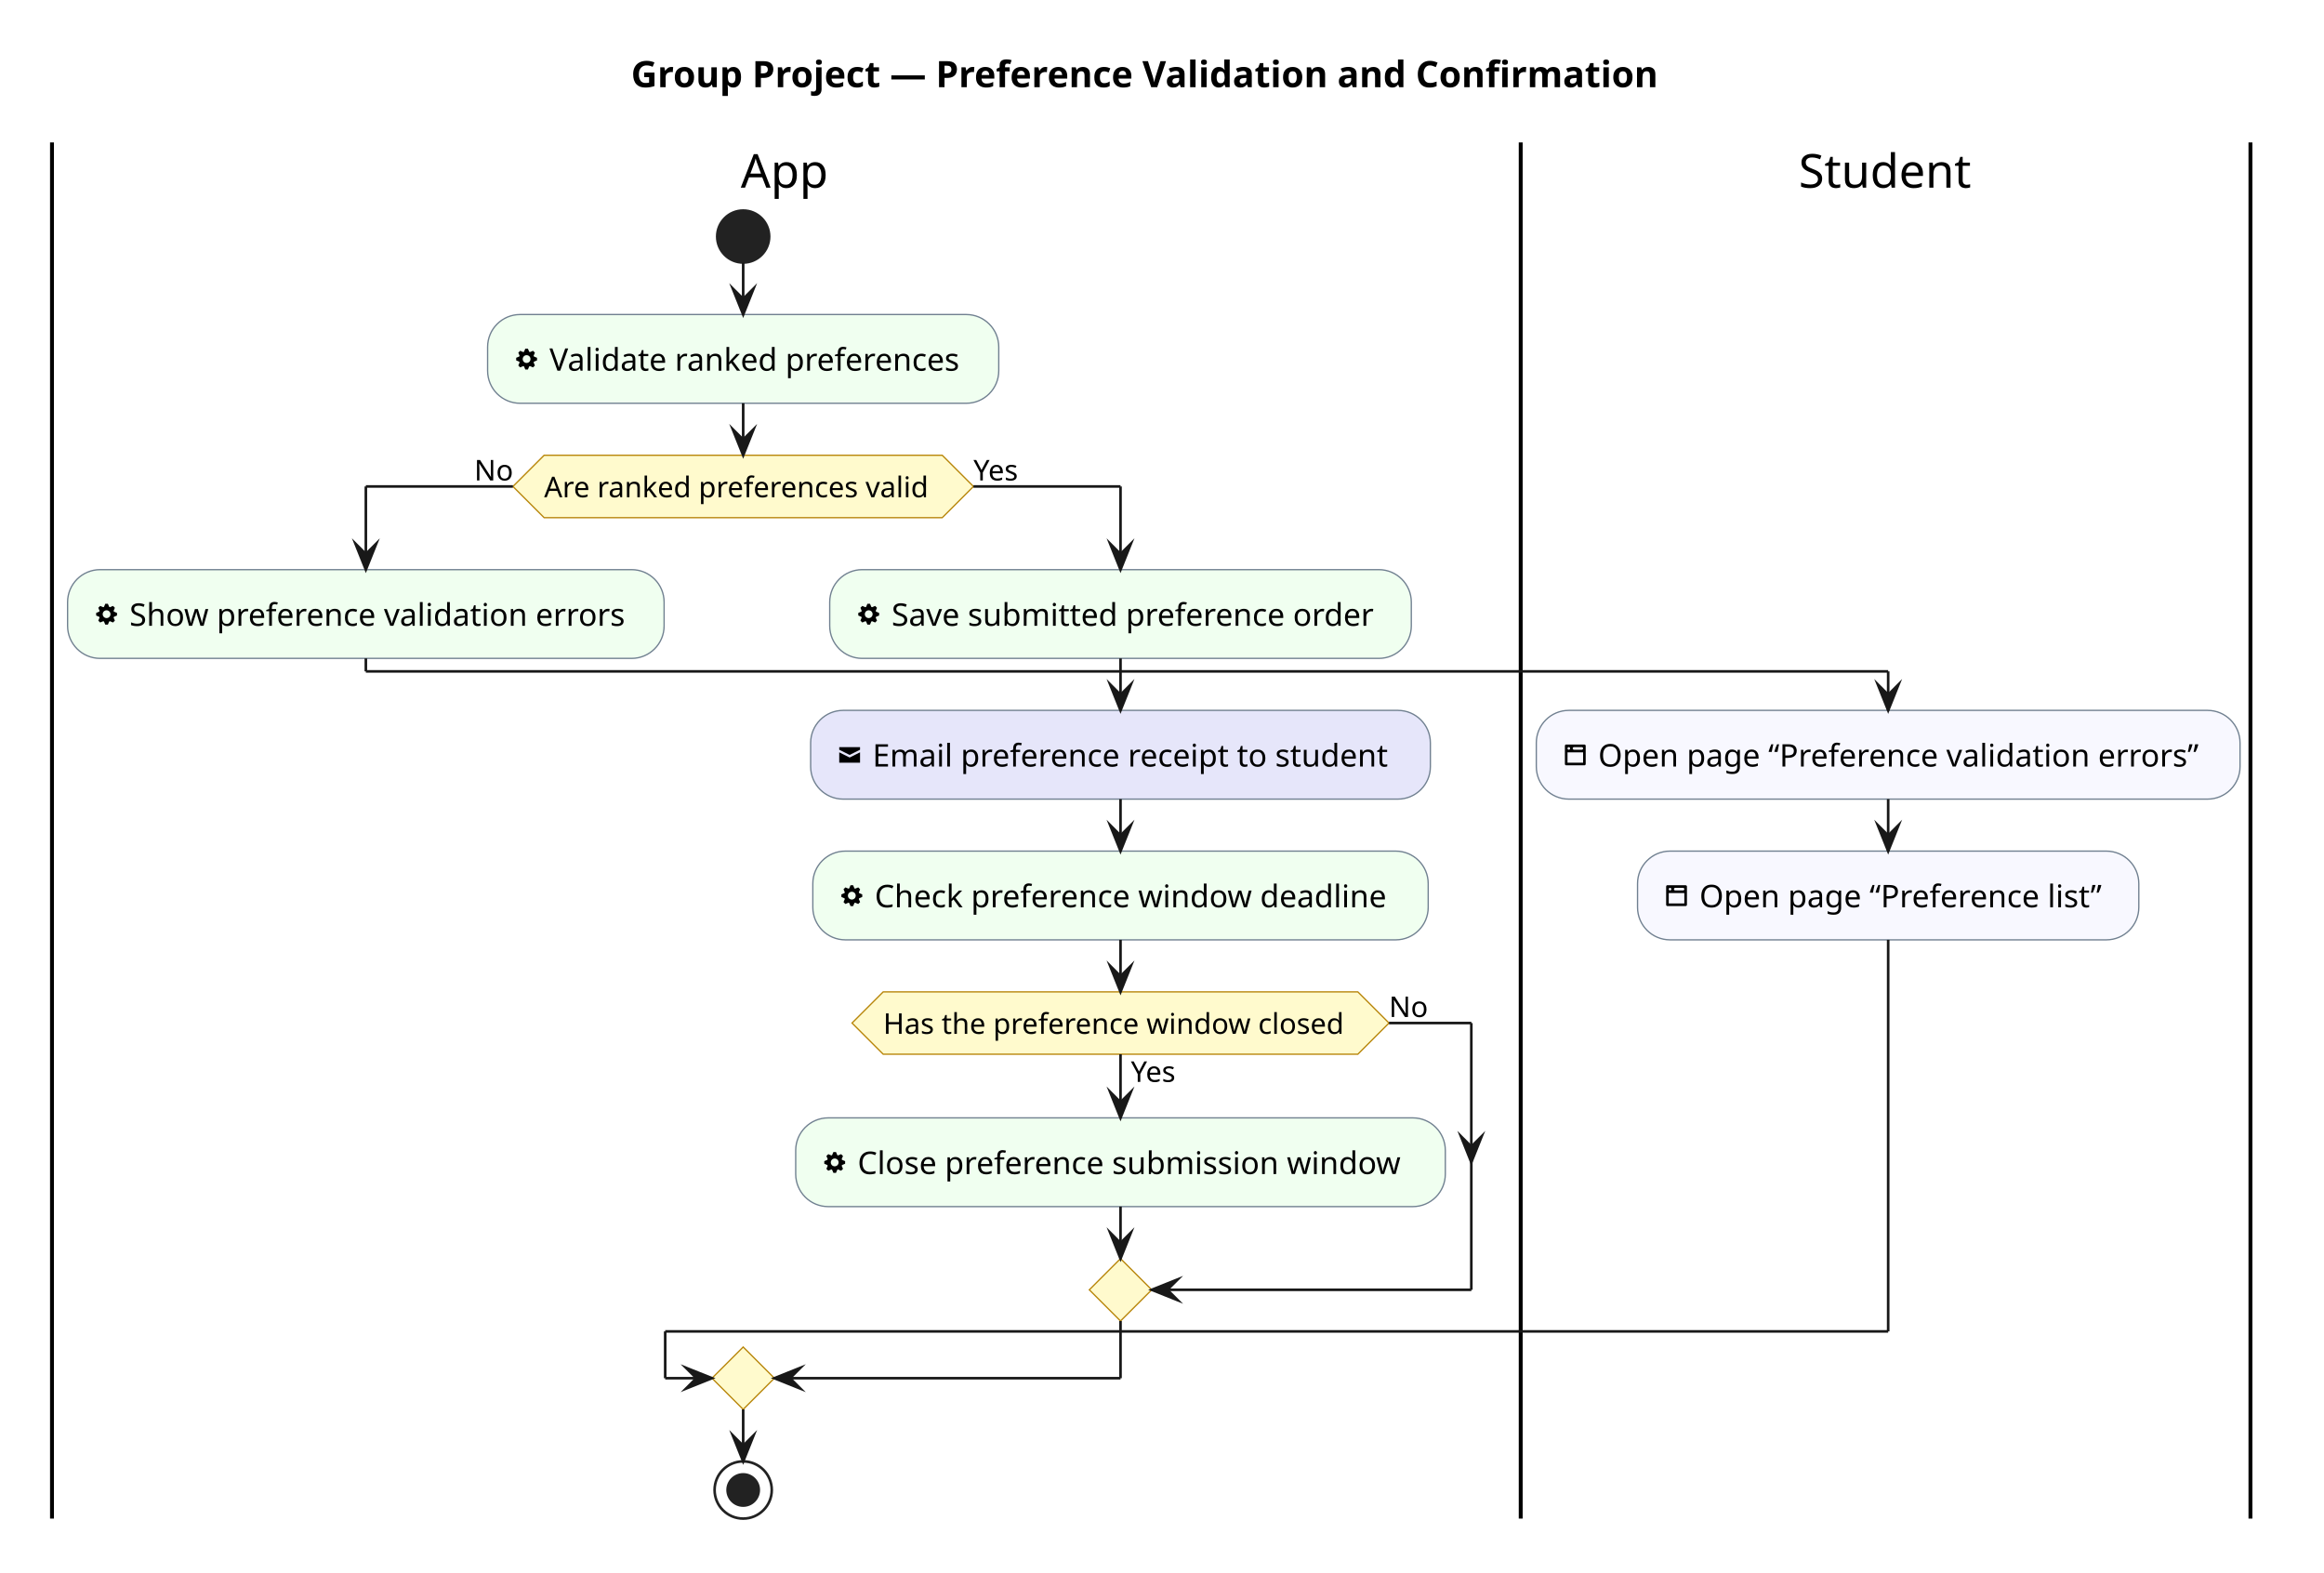
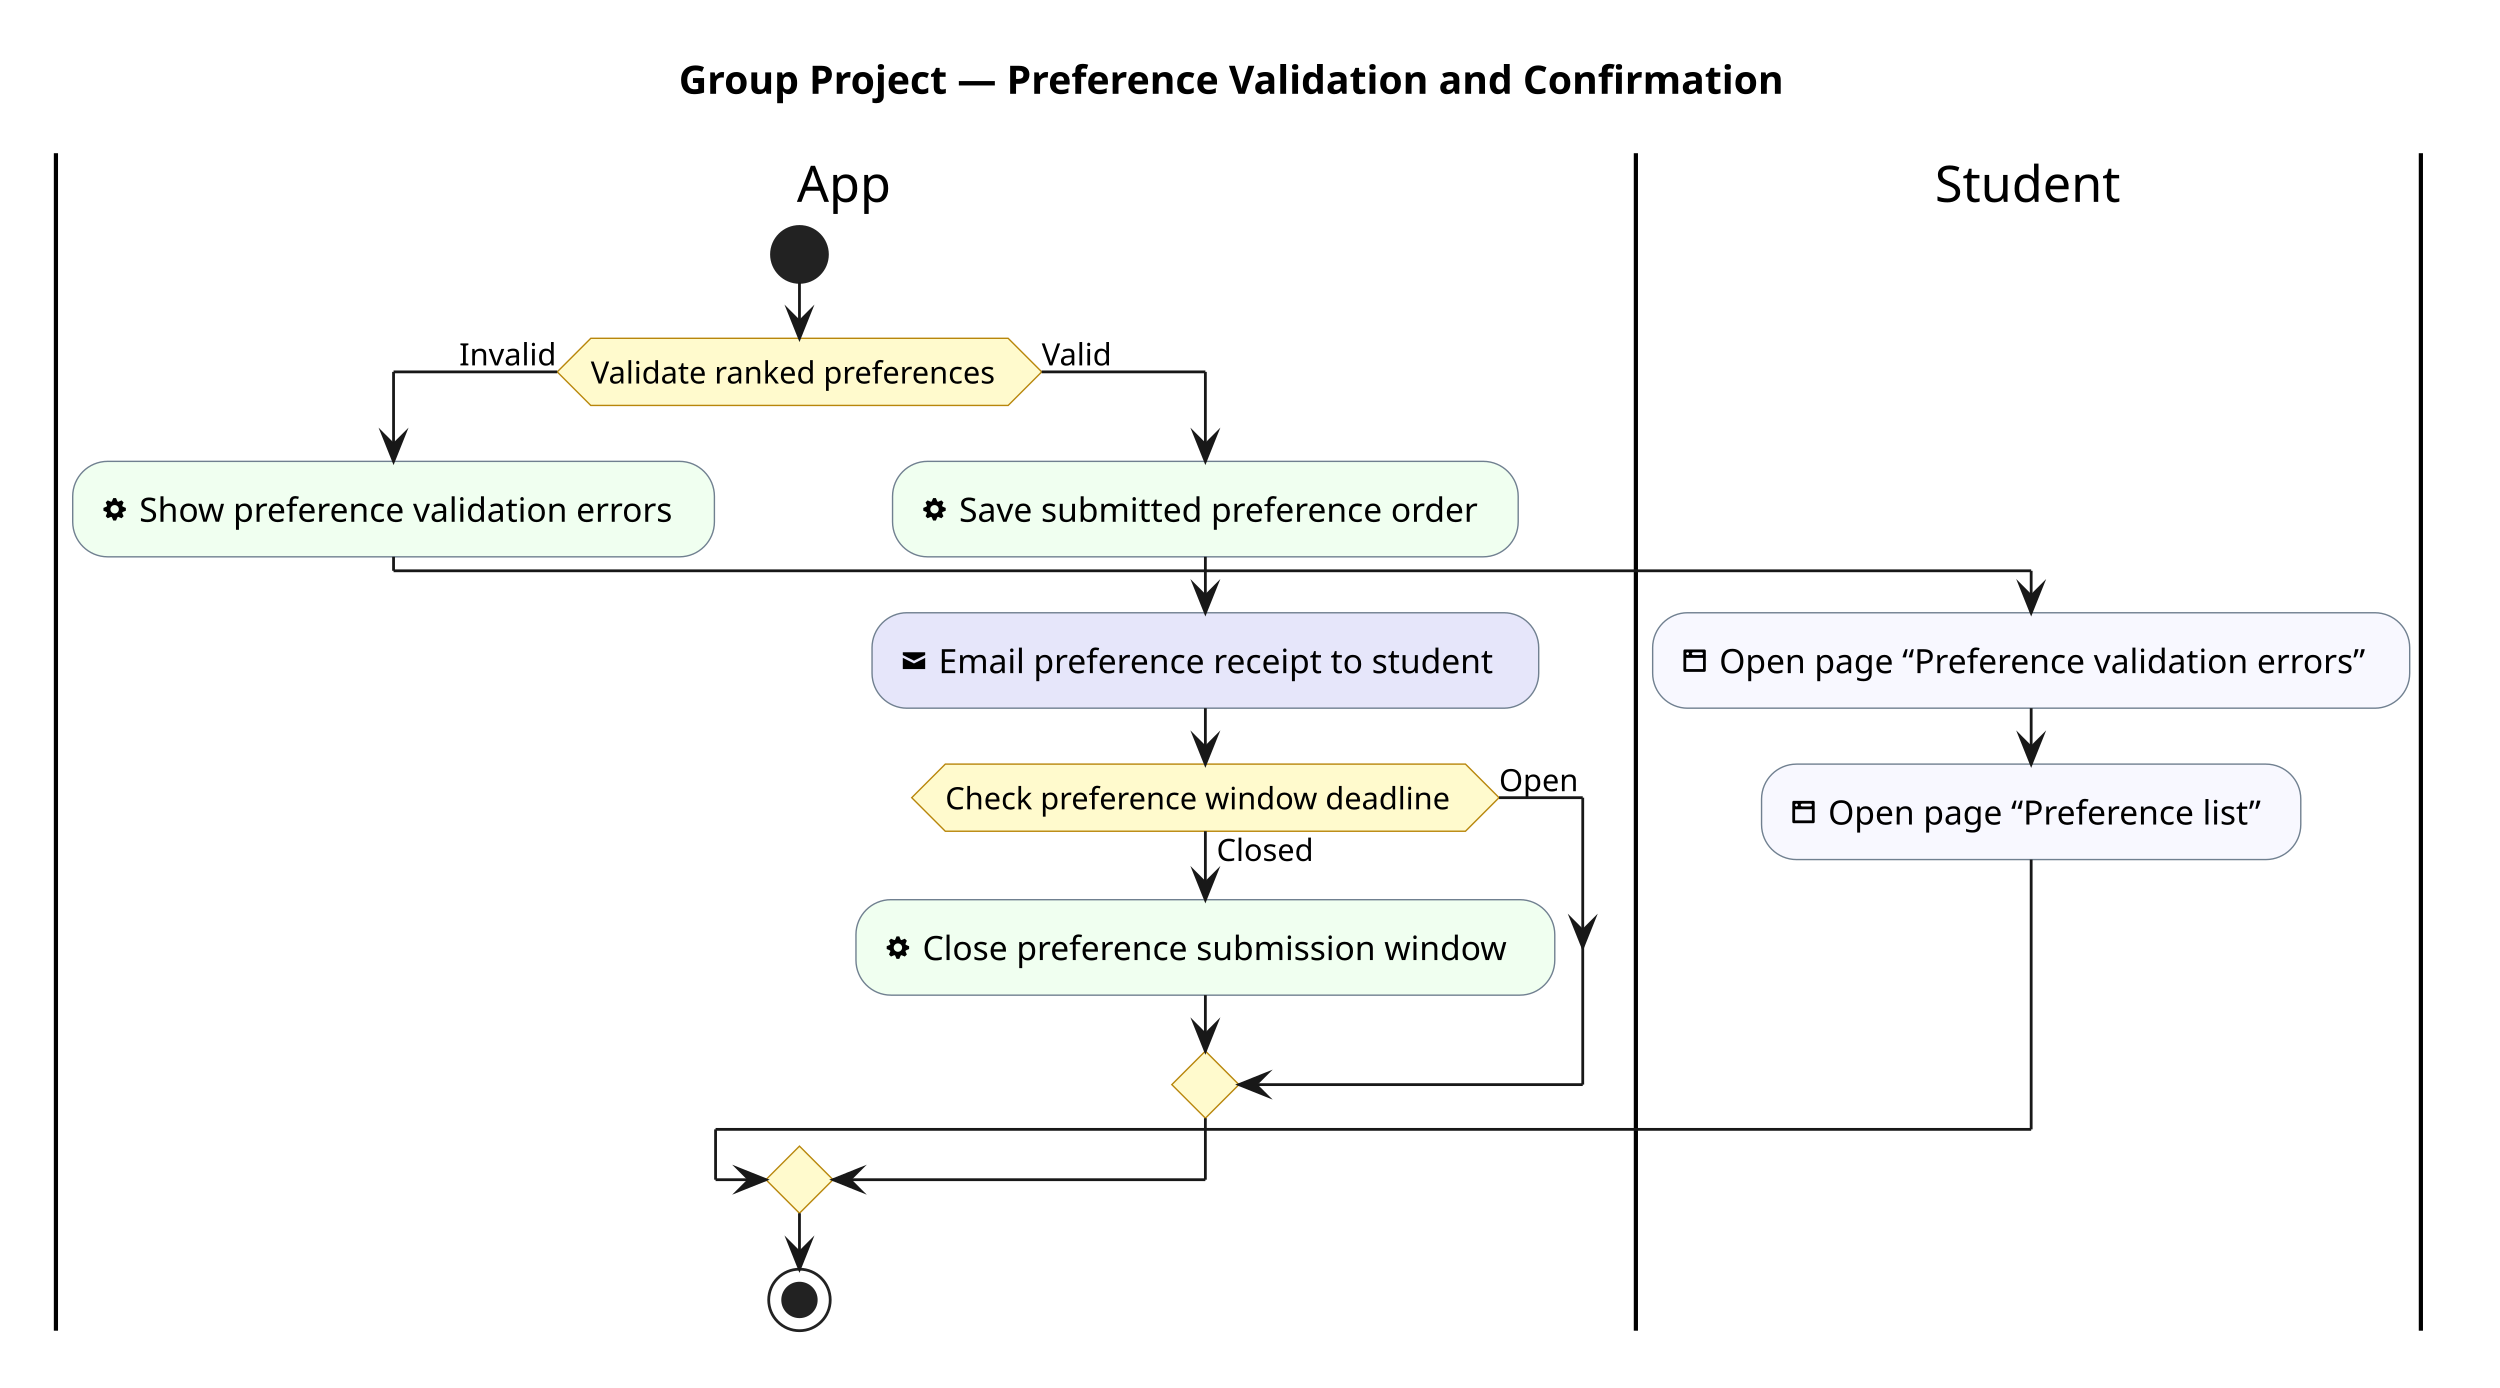
- <svg xmlns="http://www.w3.org/2000/svg" contentStyleType="text/css" data-diagram-type="ACTIVITY" height="605px" preserveAspectRatio="none" style="width:894px;height:605px;background:#FFFFFF;" version="1.1" viewBox="0 0 894 605" width="894px" zoomAndPan="magnify">
+ <svg xmlns="http://www.w3.org/2000/svg" contentStyleType="text/css" data-diagram-type="ACTIVITY" height="496px" preserveAspectRatio="none" style="width:894px;height:496px;background:#FFFFFF;" version="1.1" viewBox="0 0 894 496" width="894px" zoomAndPan="magnify">
  <defs />
  <g>
    <g class="title" data-source-line="2">
      <text fill="#000000" font-family="sans-serif" font-size="14" font-weight="700" lengthAdjust="spacing" textLength="407.046" x="242.753" y="33.535">Group Project — Preference Validation and Confirmation</text>
    </g>
    <rect fill="none" height="21.199" style="stroke:none;stroke-width:1;" width="847.552" x="20" y="54.785" />
    <ellipse cx="285.888" cy="90.984" fill="#222222" rx="10" ry="10" style="stroke:#222222;stroke-width:1;" />
-     <rect fill="#F0FFF0" height="34.133" rx="12.5" ry="12.5" style="stroke:#708090;stroke-width:0.5;" width="196.629" x="187.574" y="120.984" />
-     <path d="M202.074,134.117 L201.574,135.307 C201.474,135.337 201.384,135.387 201.294,135.437 L200.104,134.937 L199.384,135.657 L199.884,136.847 C199.834,136.947 199.794,137.027 199.754,137.127 L198.564,137.627 L198.564,138.627 L199.754,139.127 C199.794,139.227 199.834,139.307 199.884,139.407 L199.384,140.597 L200.104,141.317 L201.294,140.817 C201.384,140.857 201.474,140.907 201.574,140.947 L202.074,142.137 L203.074,142.137 L203.574,140.947 C203.664,140.907 203.764,140.867 203.854,140.817 L205.044,141.317 L205.764,140.597 L205.264,139.407 C205.304,139.317 205.354,139.217 205.394,139.127 L206.584,138.627 L206.584,137.627 L205.394,137.127 C205.364,137.037 205.314,136.937 205.264,136.847 L205.764,135.657 L205.044,134.937 L203.854,135.437 C203.764,135.397 203.664,135.347 203.574,135.307 L203.074,134.117 L202.074,134.117 M202.574,136.617 C203.404,136.617 204.074,137.287 204.074,138.117 C204.074,138.947 203.404,139.617 202.574,139.617 C201.744,139.617 201.074,138.947 201.074,138.117 C201.074,137.287 201.744,136.617 202.574,136.617" fill="#000000" />
-     <text fill="#000000" font-family="sans-serif" font-size="12" lengthAdjust="spacing" textLength="162.832" x="211.371" y="142.586">Validate ranked preferences</text>
-     <polygon fill="#FFFACD" points="209.315,175.117,362.461,175.117,374.461,187.117,362.461,199.117,209.315,199.117,197.315,187.117,209.315,175.117" style="stroke:#B8860B;stroke-width:0.5;stroke-linejoin:miter;stroke-miterlimit:10;" />
-     <text fill="#000000" font-family="sans-serif" font-size="11" lengthAdjust="spacing" textLength="153.146" x="209.315" y="191.274">Are ranked preferences valid</text>
-     <text fill="#000000" font-family="sans-serif" font-size="11" lengthAdjust="spacing" textLength="14.883" x="182.432" y="184.797">No</text>
-     <text fill="#000000" font-family="sans-serif" font-size="11" lengthAdjust="spacing" textLength="18.589" x="374.461" y="184.797">Yes</text>
-     <rect fill="#F0FFF0" height="34.133" rx="12.5" ry="12.5" style="stroke:#708090;stroke-width:0.5;" width="229.471" x="26" y="219.117" />
-     <path d="M40.5,232.25 L40,233.44 C39.9,233.47 39.81,233.52 39.72,233.57 L38.53,233.07 L37.81,233.79 L38.31,234.98 C38.26,235.08 38.22,235.16 38.18,235.26 L36.99,235.76 L36.99,236.76 L38.18,237.26 C38.22,237.36 38.26,237.44 38.31,237.54 L37.81,238.73 L38.53,239.45 L39.72,238.95 C39.81,238.99 39.9,239.04 40,239.08 L40.5,240.27 L41.5,240.27 L42,239.08 C42.09,239.04 42.19,239 42.28,238.95 L43.47,239.45 L44.19,238.73 L43.69,237.54 C43.73,237.45 43.78,237.35 43.82,237.26 L45.01,236.76 L45.01,235.76 L43.82,235.26 C43.79,235.17 43.74,235.07 43.69,234.98 L44.19,233.79 L43.47,233.07 L42.28,233.57 C42.19,233.53 42.09,233.48 42,233.44 L41.5,232.25 L40.5,232.25 M41,234.75 C41.83,234.75 42.5,235.42 42.5,236.25 C42.5,237.08 41.83,237.75 41,237.75 C40.17,237.75 39.5,237.08 39.5,236.25 C39.5,235.42 40.17,234.75 41,234.75" fill="#000000" />
-     <text fill="#000000" font-family="sans-serif" font-size="12" lengthAdjust="spacing" textLength="195.674" x="49.797" y="240.719">Show preference validation errors</text>
-     <rect fill="#F0FFF0" height="34.133" rx="12.5" ry="12.5" style="stroke:#708090;stroke-width:0.5;" width="223.728" x="319.177" y="219.117" />
-     <path d="M333.677,232.25 L333.177,233.44 C333.077,233.47 332.987,233.52 332.897,233.57 L331.707,233.07 L330.987,233.79 L331.487,234.98 C331.437,235.08 331.397,235.16 331.357,235.26 L330.167,235.76 L330.167,236.76 L331.357,237.26 C331.397,237.36 331.437,237.44 331.487,237.54 L330.987,238.73 L331.707,239.45 L332.897,238.95 C332.987,238.99 333.077,239.04 333.177,239.08 L333.677,240.27 L334.677,240.27 L335.177,239.08 C335.267,239.04 335.367,239 335.457,238.95 L336.647,239.45 L337.367,238.73 L336.867,237.54 C336.907,237.45 336.957,237.35 336.997,237.26 L338.187,236.76 L338.187,235.76 L336.997,235.26 C336.967,235.17 336.917,235.07 336.867,234.98 L337.367,233.79 L336.647,233.07 L335.457,233.57 C335.367,233.53 335.267,233.48 335.177,233.44 L334.677,232.25 L333.677,232.25 M334.177,234.75 C335.007,234.75 335.677,235.42 335.677,236.25 C335.677,237.08 335.007,237.75 334.177,237.75 C333.347,237.75 332.677,237.08 332.677,236.25 C332.677,235.42 333.347,234.75 334.177,234.75" fill="#000000" />
-     <text fill="#000000" font-family="sans-serif" font-size="12" lengthAdjust="spacing" textLength="189.932" x="342.974" y="240.719">Save submitted preference order</text>
-     <rect fill="#E6E6FA" height="34.133" rx="12.5" ry="12.5" style="stroke:#708090;stroke-width:0.5;" width="238.4" x="311.841" y="273.25" />
-     <path d="M322.841,287.383 L322.841,288.383 L326.841,290.383 L330.841,288.383 L330.841,287.383 L322.841,287.383 M322.841,289.383 L322.841,293.383 L330.841,293.383 L330.841,289.383 L326.841,291.383 L322.841,289.383" fill="#000000" />
-     <text fill="#000000" font-family="sans-serif" font-size="12" lengthAdjust="spacing" textLength="204.603" x="335.638" y="294.852">Email preference receipt to student</text>
-     <rect fill="#F0FFF0" height="34.133" rx="12.5" ry="12.5" style="stroke:#708090;stroke-width:0.5;" width="236.725" x="312.679" y="327.383" />
-     <path d="M327.179,340.516 L326.679,341.706 C326.579,341.736 326.489,341.786 326.399,341.836 L325.209,341.336 L324.489,342.056 L324.989,343.246 C324.939,343.346 324.899,343.426 324.859,343.526 L323.669,344.026 L323.669,345.026 L324.859,345.526 C324.899,345.626 324.939,345.706 324.989,345.806 L324.489,346.996 L325.209,347.716 L326.399,347.216 C326.489,347.256 326.579,347.306 326.679,347.346 L327.179,348.536 L328.179,348.536 L328.679,347.346 C328.769,347.306 328.869,347.266 328.959,347.216 L330.149,347.716 L330.869,346.996 L330.369,345.806 C330.409,345.716 330.459,345.616 330.499,345.526 L331.689,345.026 L331.689,344.026 L330.499,343.526 C330.469,343.436 330.419,343.336 330.369,343.246 L330.869,342.056 L330.149,341.336 L328.959,341.836 C328.869,341.796 328.769,341.746 328.679,341.706 L328.179,340.516 L327.179,340.516 M327.679,343.016 C328.509,343.016 329.179,343.686 329.179,344.516 C329.179,345.346 328.509,346.016 327.679,346.016 C326.849,346.016 326.179,345.346 326.179,344.516 C326.179,343.686 326.849,343.016 327.679,343.016" fill="#000000" />
-     <text fill="#000000" font-family="sans-serif" font-size="12" lengthAdjust="spacing" textLength="202.928" x="336.476" y="348.984">Check preference window deadline</text>
-     <rect fill="#F0FFF0" height="34.133" rx="12.5" ry="12.5" style="stroke:#708090;stroke-width:0.5;" width="249.897" x="306.093" y="429.993" />
-     <path d="M320.593,443.126 L320.093,444.316 C319.993,444.346 319.903,444.396 319.813,444.446 L318.623,443.946 L317.903,444.666 L318.403,445.856 C318.353,445.956 318.313,446.036 318.273,446.136 L317.083,446.636 L317.083,447.636 L318.273,448.136 C318.313,448.236 318.353,448.316 318.403,448.416 L317.903,449.606 L318.623,450.326 L319.813,449.826 C319.903,449.866 319.993,449.916 320.093,449.956 L320.593,451.146 L321.593,451.146 L322.093,449.956 C322.183,449.916 322.283,449.876 322.373,449.826 L323.563,450.326 L324.283,449.606 L323.783,448.416 C323.823,448.326 323.873,448.226 323.913,448.136 L325.103,447.636 L325.103,446.636 L323.913,446.136 C323.883,446.046 323.833,445.946 323.783,445.856 L324.283,444.666 L323.563,443.946 L322.373,444.446 C322.283,444.406 322.183,444.356 322.093,444.316 L321.593,443.126 L320.593,443.126 M321.093,445.626 C321.923,445.626 322.593,446.296 322.593,447.126 C322.593,447.956 321.923,448.626 321.093,448.626 C320.263,448.626 319.593,447.956 319.593,447.126 C319.593,446.296 320.263,445.626 321.093,445.626" fill="#000000" />
-     <text fill="#000000" font-family="sans-serif" font-size="12" lengthAdjust="spacing" textLength="216.1" x="329.89" y="451.595">Close preference submission window</text>
-     <polygon fill="#FFFACD" points="339.757,381.516,522.325,381.516,534.325,393.516,522.325,405.516,339.757,405.516,327.757,393.516,339.757,381.516" style="stroke:#B8860B;stroke-width:0.5;stroke-linejoin:miter;stroke-miterlimit:10;" />
-     <text fill="#000000" font-family="sans-serif" font-size="11" lengthAdjust="spacing" textLength="18.589" x="435.041" y="416.15">Yes</text>
-     <text fill="#000000" font-family="sans-serif" font-size="11" lengthAdjust="spacing" textLength="182.569" x="339.757" y="397.673">Has the preference window closed</text>
-     <text fill="#000000" font-family="sans-serif" font-size="11" lengthAdjust="spacing" textLength="14.883" x="534.325" y="391.195">No</text>
-     <polygon fill="#FFFACD" points="431.041,484.126,443.041,496.126,431.041,508.126,419.041,496.126,431.041,484.126" style="stroke:#B8860B;stroke-width:0.5;stroke-linejoin:miter;stroke-miterlimit:10;" />
-     <polygon fill="#FFFACD" points="285.888,518.126,297.888,530.126,285.888,542.126,273.888,530.126,285.888,518.126" style="stroke:#B8860B;stroke-width:0.5;stroke-linejoin:miter;stroke-miterlimit:10;" />
-     <ellipse cx="285.888" cy="573.126" fill="none" rx="11" ry="11" style="stroke:#222222;stroke-width:1;" />
-     <ellipse cx="285.888" cy="573.126" fill="#222222" rx="6" ry="6" style="stroke:#222222;stroke-width:1;" />
-     <line style="stroke:#000000;stroke-width:1.5;" x1="20" x2="20" y1="54.785" y2="584.126" />
-     <rect fill="#F8F8FF" height="34.133" rx="12.5" ry="12.5" style="stroke:#708090;stroke-width:0.5;" width="270.715" x="590.989" y="273.25" />
-     <path d="M602.329,286.383 A0.5,0.5 0 0 0 601.989,286.883 L601.989,293.883 A0.5,0.5 0 0 0 602.489,294.383 L609.489,294.383 A0.5,0.5 0 0 0 609.989,293.883 L609.989,286.883 A0.5,0.5 0 0 0 609.489,286.383 L602.489,286.383 A0.5,0.5 0 0 0 602.399,286.383 A0.5,0.5 0 0 0 602.339,286.383 M603.489,287.383 C603.769,287.383 603.989,287.603 603.989,287.883 C603.989,288.163 603.769,288.383 603.489,288.383 C603.209,288.383 602.989,288.163 602.989,287.883 C602.989,287.603 603.209,287.383 603.489,287.383 M605.489,287.383 L608.489,287.383 C608.769,287.383 608.989,287.603 608.989,287.883 C608.989,288.163 608.769,288.383 608.489,288.383 L605.489,288.383 C605.209,288.383 604.989,288.163 604.989,287.883 C604.989,287.603 605.209,287.383 605.489,287.383 M602.989,289.383 L608.989,289.383 L608.989,293.383 L602.989,293.383 L602.989,289.383" fill="#000000" />
-     <text fill="#000000" font-family="sans-serif" font-size="12" lengthAdjust="spacing" textLength="236.918" x="614.786" y="294.852">Open page “Preference validation errors”</text>
-     <rect fill="#F8F8FF" height="34.133" rx="12.5" ry="12.5" style="stroke:#708090;stroke-width:0.5;" width="192.826" x="629.934" y="327.383" />
-     <path d="M641.274,340.516 A0.5,0.5 0 0 0 640.934,341.016 L640.934,348.016 A0.5,0.5 0 0 0 641.434,348.516 L648.434,348.516 A0.5,0.5 0 0 0 648.934,348.016 L648.934,341.016 A0.5,0.5 0 0 0 648.434,340.516 L641.434,340.516 A0.5,0.5 0 0 0 641.344,340.516 A0.5,0.5 0 0 0 641.284,340.516 M642.434,341.516 C642.714,341.516 642.934,341.736 642.934,342.016 C642.934,342.296 642.714,342.516 642.434,342.516 C642.154,342.516 641.934,342.296 641.934,342.016 C641.934,341.736 642.154,341.516 642.434,341.516 M644.434,341.516 L647.434,341.516 C647.714,341.516 647.934,341.736 647.934,342.016 C647.934,342.296 647.714,342.516 647.434,342.516 L644.434,342.516 C644.154,342.516 643.934,342.296 643.934,342.016 C643.934,341.736 644.154,341.516 644.434,341.516 M641.934,343.516 L647.934,343.516 L647.934,347.516 L641.934,347.516 L641.934,343.516" fill="#000000" />
-     <text fill="#000000" font-family="sans-serif" font-size="12" lengthAdjust="spacing" textLength="159.029" x="653.731" y="348.984">Open page “Preference list”</text>
-     <line style="stroke:#000000;stroke-width:1.5;" x1="584.989" x2="584.989" y1="54.785" y2="584.126" />
-     <line style="stroke:#000000;stroke-width:1.5;" x1="865.704" x2="865.704" y1="54.785" y2="584.126" />
+     <polygon fill="#FFFACD" points="211.257,120.984,360.519,120.984,372.519,132.984,360.519,144.984,211.257,144.984,199.257,132.984,211.257,120.984" style="stroke:#B8860B;stroke-width:0.5;stroke-linejoin:miter;stroke-miterlimit:10;" />
+     <text fill="#000000" font-family="sans-serif" font-size="11" lengthAdjust="spacing" textLength="149.263" x="211.257" y="137.142">Validate ranked preferences</text>
+     <text fill="#000000" font-family="sans-serif" font-size="11" lengthAdjust="spacing" textLength="35.046" x="164.21" y="130.664">Invalid</text>
+     <text fill="#000000" font-family="sans-serif" font-size="11" lengthAdjust="spacing" textLength="26.549" x="372.519" y="130.664">Valid</text>
+     <rect fill="#F0FFF0" height="34.133" rx="12.5" ry="12.5" style="stroke:#708090;stroke-width:0.5;" width="229.471" x="26" y="164.984" />
+     <path d="M40.5,178.117 L40,179.307 C39.9,179.337 39.81,179.387 39.72,179.437 L38.53,178.937 L37.81,179.657 L38.31,180.847 C38.26,180.947 38.22,181.027 38.18,181.127 L36.99,181.627 L36.99,182.627 L38.18,183.127 C38.22,183.227 38.26,183.307 38.31,183.407 L37.81,184.597 L38.53,185.317 L39.72,184.817 C39.81,184.857 39.9,184.907 40,184.947 L40.5,186.137 L41.5,186.137 L42,184.947 C42.09,184.907 42.19,184.867 42.28,184.817 L43.47,185.317 L44.19,184.597 L43.69,183.407 C43.73,183.317 43.78,183.217 43.82,183.127 L45.01,182.627 L45.01,181.627 L43.82,181.127 C43.79,181.037 43.74,180.937 43.69,180.847 L44.19,179.657 L43.47,178.937 L42.28,179.437 C42.19,179.397 42.09,179.347 42,179.307 L41.5,178.117 L40.5,178.117 M41,180.617 C41.83,180.617 42.5,181.287 42.5,182.117 C42.5,182.947 41.83,183.617 41,183.617 C40.17,183.617 39.5,182.947 39.5,182.117 C39.5,181.287 40.17,180.617 41,180.617" fill="#000000" />
+     <text fill="#000000" font-family="sans-serif" font-size="12" lengthAdjust="spacing" textLength="195.674" x="49.797" y="186.586">Show preference validation errors</text>
+     <rect fill="#F0FFF0" height="34.133" rx="12.5" ry="12.5" style="stroke:#708090;stroke-width:0.5;" width="223.728" x="319.177" y="164.984" />
+     <path d="M333.677,178.117 L333.177,179.307 C333.077,179.337 332.987,179.387 332.897,179.437 L331.707,178.937 L330.987,179.657 L331.487,180.847 C331.437,180.947 331.397,181.027 331.357,181.127 L330.167,181.627 L330.167,182.627 L331.357,183.127 C331.397,183.227 331.437,183.307 331.487,183.407 L330.987,184.597 L331.707,185.317 L332.897,184.817 C332.987,184.857 333.077,184.907 333.177,184.947 L333.677,186.137 L334.677,186.137 L335.177,184.947 C335.267,184.907 335.367,184.867 335.457,184.817 L336.647,185.317 L337.367,184.597 L336.867,183.407 C336.907,183.317 336.957,183.217 336.997,183.127 L338.187,182.627 L338.187,181.627 L336.997,181.127 C336.967,181.037 336.917,180.937 336.867,180.847 L337.367,179.657 L336.647,178.937 L335.457,179.437 C335.367,179.397 335.267,179.347 335.177,179.307 L334.677,178.117 L333.677,178.117 M334.177,180.617 C335.007,180.617 335.677,181.287 335.677,182.117 C335.677,182.947 335.007,183.617 334.177,183.617 C333.347,183.617 332.677,182.947 332.677,182.117 C332.677,181.287 333.347,180.617 334.177,180.617" fill="#000000" />
+     <text fill="#000000" font-family="sans-serif" font-size="12" lengthAdjust="spacing" textLength="189.932" x="342.974" y="186.586">Save submitted preference order</text>
+     <rect fill="#E6E6FA" height="34.133" rx="12.5" ry="12.5" style="stroke:#708090;stroke-width:0.5;" width="238.4" x="311.841" y="219.117" />
+     <path d="M322.841,233.25 L322.841,234.25 L326.841,236.25 L330.841,234.25 L330.841,233.25 L322.841,233.25 M322.841,235.25 L322.841,239.25 L330.841,239.25 L330.841,235.25 L326.841,237.25 L322.841,235.25" fill="#000000" />
+     <text fill="#000000" font-family="sans-serif" font-size="12" lengthAdjust="spacing" textLength="204.603" x="335.638" y="240.719">Email preference receipt to student</text>
+     <rect fill="#F0FFF0" height="34.133" rx="12.5" ry="12.5" style="stroke:#708090;stroke-width:0.5;" width="249.897" x="306.093" y="321.728" />
+     <path d="M320.593,334.86 L320.093,336.05 C319.993,336.08 319.903,336.13 319.813,336.18 L318.623,335.68 L317.903,336.4 L318.403,337.59 C318.353,337.69 318.313,337.77 318.273,337.87 L317.083,338.37 L317.083,339.37 L318.273,339.87 C318.313,339.97 318.353,340.05 318.403,340.15 L317.903,341.34 L318.623,342.06 L319.813,341.56 C319.903,341.6 319.993,341.65 320.093,341.69 L320.593,342.88 L321.593,342.88 L322.093,341.69 C322.183,341.65 322.283,341.61 322.373,341.56 L323.563,342.06 L324.283,341.34 L323.783,340.15 C323.823,340.06 323.873,339.96 323.913,339.87 L325.103,339.37 L325.103,338.37 L323.913,337.87 C323.883,337.78 323.833,337.68 323.783,337.59 L324.283,336.4 L323.563,335.68 L322.373,336.18 C322.283,336.14 322.183,336.09 322.093,336.05 L321.593,334.86 L320.593,334.86 M321.093,337.36 C321.923,337.36 322.593,338.03 322.593,338.86 C322.593,339.69 321.923,340.36 321.093,340.36 C320.263,340.36 319.593,339.69 319.593,338.86 C319.593,338.03 320.263,337.36 321.093,337.36" fill="#000000" />
+     <text fill="#000000" font-family="sans-serif" font-size="12" lengthAdjust="spacing" textLength="216.1" x="329.89" y="343.329">Close preference submission window</text>
+     <polygon fill="#FFFACD" points="338.033,273.25,524.05,273.25,536.05,285.25,524.05,297.25,338.033,297.25,326.033,285.25,338.033,273.25" style="stroke:#B8860B;stroke-width:0.5;stroke-linejoin:miter;stroke-miterlimit:10;" />
+     <text fill="#000000" font-family="sans-serif" font-size="11" lengthAdjust="spacing" textLength="36.206" x="435.041" y="307.885">Closed</text>
+     <text fill="#000000" font-family="sans-serif" font-size="11" lengthAdjust="spacing" textLength="186.017" x="338.033" y="289.407">Check preference window deadline</text>
+     <text fill="#000000" font-family="sans-serif" font-size="11" lengthAdjust="spacing" textLength="28.424" x="536.05" y="282.93">Open</text>
+     <polygon fill="#FFFACD" points="431.041,375.86,443.041,387.86,431.041,399.86,419.041,387.86,431.041,375.86" style="stroke:#B8860B;stroke-width:0.5;stroke-linejoin:miter;stroke-miterlimit:10;" />
+     <polygon fill="#FFFACD" points="285.888,409.86,297.888,421.86,285.888,433.86,273.888,421.86,285.888,409.86" style="stroke:#B8860B;stroke-width:0.5;stroke-linejoin:miter;stroke-miterlimit:10;" />
+     <ellipse cx="285.888" cy="464.86" fill="none" rx="11" ry="11" style="stroke:#222222;stroke-width:1;" />
+     <ellipse cx="285.888" cy="464.86" fill="#222222" rx="6" ry="6" style="stroke:#222222;stroke-width:1;" />
+     <line style="stroke:#000000;stroke-width:1.5;" x1="20" x2="20" y1="54.785" y2="475.86" />
+     <rect fill="#F8F8FF" height="34.133" rx="12.5" ry="12.5" style="stroke:#708090;stroke-width:0.5;" width="270.715" x="590.989" y="219.117" />
+     <path d="M602.329,232.25 A0.5,0.5 0 0 0 601.989,232.75 L601.989,239.75 A0.5,0.5 0 0 0 602.489,240.25 L609.489,240.25 A0.5,0.5 0 0 0 609.989,239.75 L609.989,232.75 A0.5,0.5 0 0 0 609.489,232.25 L602.489,232.25 A0.5,0.5 0 0 0 602.399,232.25 A0.5,0.5 0 0 0 602.339,232.25 M603.489,233.25 C603.769,233.25 603.989,233.47 603.989,233.75 C603.989,234.03 603.769,234.25 603.489,234.25 C603.209,234.25 602.989,234.03 602.989,233.75 C602.989,233.47 603.209,233.25 603.489,233.25 M605.489,233.25 L608.489,233.25 C608.769,233.25 608.989,233.47 608.989,233.75 C608.989,234.03 608.769,234.25 608.489,234.25 L605.489,234.25 C605.209,234.25 604.989,234.03 604.989,233.75 C604.989,233.47 605.209,233.25 605.489,233.25 M602.989,235.25 L608.989,235.25 L608.989,239.25 L602.989,239.25 L602.989,235.25" fill="#000000" />
+     <text fill="#000000" font-family="sans-serif" font-size="12" lengthAdjust="spacing" textLength="236.918" x="614.786" y="240.719">Open page “Preference validation errors”</text>
+     <rect fill="#F8F8FF" height="34.133" rx="12.5" ry="12.5" style="stroke:#708090;stroke-width:0.5;" width="192.826" x="629.934" y="273.25" />
+     <path d="M641.274,286.383 A0.5,0.5 0 0 0 640.934,286.883 L640.934,293.883 A0.5,0.5 0 0 0 641.434,294.383 L648.434,294.383 A0.5,0.5 0 0 0 648.934,293.883 L648.934,286.883 A0.5,0.5 0 0 0 648.434,286.383 L641.434,286.383 A0.5,0.5 0 0 0 641.344,286.383 A0.5,0.5 0 0 0 641.284,286.383 M642.434,287.383 C642.714,287.383 642.934,287.603 642.934,287.883 C642.934,288.163 642.714,288.383 642.434,288.383 C642.154,288.383 641.934,288.163 641.934,287.883 C641.934,287.603 642.154,287.383 642.434,287.383 M644.434,287.383 L647.434,287.383 C647.714,287.383 647.934,287.603 647.934,287.883 C647.934,288.163 647.714,288.383 647.434,288.383 L644.434,288.383 C644.154,288.383 643.934,288.163 643.934,287.883 C643.934,287.603 644.154,287.383 644.434,287.383 M641.934,289.383 L647.934,289.383 L647.934,293.383 L641.934,293.383 L641.934,289.383" fill="#000000" />
+     <text fill="#000000" font-family="sans-serif" font-size="12" lengthAdjust="spacing" textLength="159.029" x="653.731" y="294.852">Open page “Preference list”</text>
+     <line style="stroke:#000000;stroke-width:1.5;" x1="584.989" x2="584.989" y1="54.785" y2="475.86" />
+     <line style="stroke:#000000;stroke-width:1.5;" x1="865.704" x2="865.704" y1="54.785" y2="475.86" />
+     <line style="stroke:#181818;stroke-width:1;" x1="431.041" x2="431.041" y1="199.117" y2="219.117" />
+     <polygon fill="#181818" points="427.041,209.117,431.041,219.117,435.041,209.117,431.041,213.117" style="stroke:#181818;stroke-width:1;stroke-linejoin:miter;stroke-miterlimit:10;" />
+     <line style="stroke:#181818;stroke-width:1;" x1="431.041" x2="431.041" y1="297.25" y2="321.728" />
+     <polygon fill="#181818" points="427.041,311.728,431.041,321.728,435.041,311.728,431.041,315.728" style="stroke:#181818;stroke-width:1;stroke-linejoin:miter;stroke-miterlimit:10;" />
+     <line style="stroke:#181818;stroke-width:1;" x1="536.05" x2="565.989" y1="285.25" y2="285.25" />
+     <polygon fill="#181818" points="561.989,328.794,565.989,338.794,569.989,328.794,565.989,332.794" style="stroke:#181818;stroke-width:1;stroke-linejoin:miter;stroke-miterlimit:10;" />
+     <line style="stroke:#181818;stroke-width:1;" x1="565.989" x2="565.989" y1="285.25" y2="387.86" />
+     <line style="stroke:#181818;stroke-width:1;" x1="565.989" x2="443.041" y1="387.86" y2="387.86" />
+     <polygon fill="#181818" points="453.041,383.86,443.041,387.86,453.041,391.86,449.041,387.86" style="stroke:#181818;stroke-width:1;stroke-linejoin:miter;stroke-miterlimit:10;" />
+     <line style="stroke:#181818;stroke-width:1;" x1="431.041" x2="431.041" y1="355.86" y2="375.86" />
+     <polygon fill="#181818" points="427.041,365.86,431.041,375.86,435.041,365.86,431.041,369.86" style="stroke:#181818;stroke-width:1;stroke-linejoin:miter;stroke-miterlimit:10;" />
+     <line style="stroke:#181818;stroke-width:1;" x1="431.041" x2="431.041" y1="253.25" y2="273.25" />
+     <polygon fill="#181818" points="427.041,263.25,431.041,273.25,435.041,263.25,431.041,267.25" style="stroke:#181818;stroke-width:1;stroke-linejoin:miter;stroke-miterlimit:10;" />
+     <line style="stroke:#181818;stroke-width:1;" x1="199.257" x2="140.735" y1="132.984" y2="132.984" />
+     <line style="stroke:#181818;stroke-width:1;" x1="140.735" x2="140.735" y1="132.984" y2="164.984" />
+     <polygon fill="#181818" points="136.735,154.984,140.735,164.984,144.735,154.984,140.735,158.984" style="stroke:#181818;stroke-width:1;stroke-linejoin:miter;stroke-miterlimit:10;" />
+     <line style="stroke:#181818;stroke-width:1;" x1="372.519" x2="431.041" y1="132.984" y2="132.984" />
+     <line style="stroke:#181818;stroke-width:1;" x1="431.041" x2="431.041" y1="132.984" y2="164.984" />
+     <polygon fill="#181818" points="427.041,154.984,431.041,164.984,435.041,154.984,431.041,158.984" style="stroke:#181818;stroke-width:1;stroke-linejoin:miter;stroke-miterlimit:10;" />
+     <line style="stroke:#181818;stroke-width:1;" x1="431.041" x2="431.041" y1="399.86" y2="421.86" />
+     <line style="stroke:#181818;stroke-width:1;" x1="431.041" x2="297.888" y1="421.86" y2="421.86" />
+     <polygon fill="#181818" points="307.888,417.86,297.888,421.86,307.888,425.86,303.888,421.86" style="stroke:#181818;stroke-width:1;stroke-linejoin:miter;stroke-miterlimit:10;" />
    <line style="stroke:#181818;stroke-width:1;" x1="285.888" x2="285.888" y1="100.984" y2="120.984" />
    <polygon fill="#181818" points="281.888,110.984,285.888,120.984,289.888,110.984,285.888,114.984" style="stroke:#181818;stroke-width:1;stroke-linejoin:miter;stroke-miterlimit:10;" />
-     <line style="stroke:#181818;stroke-width:1;" x1="431.041" x2="431.041" y1="253.25" y2="273.25" />
-     <polygon fill="#181818" points="427.041,263.25,431.041,273.25,435.041,263.25,431.041,267.25" style="stroke:#181818;stroke-width:1;stroke-linejoin:miter;stroke-miterlimit:10;" />
-     <line style="stroke:#181818;stroke-width:1;" x1="431.041" x2="431.041" y1="307.383" y2="327.383" />
-     <polygon fill="#181818" points="427.041,317.383,431.041,327.383,435.041,317.383,431.041,321.383" style="stroke:#181818;stroke-width:1;stroke-linejoin:miter;stroke-miterlimit:10;" />
-     <line style="stroke:#181818;stroke-width:1;" x1="431.041" x2="431.041" y1="405.516" y2="429.993" />
-     <polygon fill="#181818" points="427.041,419.993,431.041,429.993,435.041,419.993,431.041,423.993" style="stroke:#181818;stroke-width:1;stroke-linejoin:miter;stroke-miterlimit:10;" />
-     <line style="stroke:#181818;stroke-width:1;" x1="534.325" x2="565.989" y1="393.516" y2="393.516" />
-     <polygon fill="#181818" points="561.989,437.06,565.989,447.06,569.989,437.06,565.989,441.06" style="stroke:#181818;stroke-width:1;stroke-linejoin:miter;stroke-miterlimit:10;" />
-     <line style="stroke:#181818;stroke-width:1;" x1="565.989" x2="565.989" y1="393.516" y2="496.126" />
-     <line style="stroke:#181818;stroke-width:1;" x1="565.989" x2="443.041" y1="496.126" y2="496.126" />
-     <polygon fill="#181818" points="453.041,492.126,443.041,496.126,453.041,500.126,449.041,496.126" style="stroke:#181818;stroke-width:1;stroke-linejoin:miter;stroke-miterlimit:10;" />
-     <line style="stroke:#181818;stroke-width:1;" x1="431.041" x2="431.041" y1="464.126" y2="484.126" />
-     <polygon fill="#181818" points="427.041,474.126,431.041,484.126,435.041,474.126,431.041,478.126" style="stroke:#181818;stroke-width:1;stroke-linejoin:miter;stroke-miterlimit:10;" />
-     <line style="stroke:#181818;stroke-width:1;" x1="431.041" x2="431.041" y1="361.516" y2="381.516" />
-     <polygon fill="#181818" points="427.041,371.516,431.041,381.516,435.041,371.516,431.041,375.516" style="stroke:#181818;stroke-width:1;stroke-linejoin:miter;stroke-miterlimit:10;" />
-     <line style="stroke:#181818;stroke-width:1;" x1="197.315" x2="140.735" y1="187.117" y2="187.117" />
-     <line style="stroke:#181818;stroke-width:1;" x1="140.735" x2="140.735" y1="187.117" y2="219.117" />
-     <polygon fill="#181818" points="136.735,209.117,140.735,219.117,144.735,209.117,140.735,213.117" style="stroke:#181818;stroke-width:1;stroke-linejoin:miter;stroke-miterlimit:10;" />
-     <line style="stroke:#181818;stroke-width:1;" x1="374.461" x2="431.041" y1="187.117" y2="187.117" />
-     <line style="stroke:#181818;stroke-width:1;" x1="431.041" x2="431.041" y1="187.117" y2="219.117" />
-     <polygon fill="#181818" points="427.041,209.117,431.041,219.117,435.041,209.117,431.041,213.117" style="stroke:#181818;stroke-width:1;stroke-linejoin:miter;stroke-miterlimit:10;" />
-     <line style="stroke:#181818;stroke-width:1;" x1="431.041" x2="431.041" y1="508.126" y2="530.126" />
-     <line style="stroke:#181818;stroke-width:1;" x1="431.041" x2="297.888" y1="530.126" y2="530.126" />
-     <polygon fill="#181818" points="307.888,526.126,297.888,530.126,307.888,534.126,303.888,530.126" style="stroke:#181818;stroke-width:1;stroke-linejoin:miter;stroke-miterlimit:10;" />
-     <line style="stroke:#181818;stroke-width:1;" x1="285.888" x2="285.888" y1="155.117" y2="175.117" />
-     <polygon fill="#181818" points="281.888,165.117,285.888,175.117,289.888,165.117,285.888,169.117" style="stroke:#181818;stroke-width:1;stroke-linejoin:miter;stroke-miterlimit:10;" />
-     <line style="stroke:#181818;stroke-width:1;" x1="285.888" x2="285.888" y1="542.126" y2="562.126" />
-     <polygon fill="#181818" points="281.888,552.126,285.888,562.126,289.888,552.126,285.888,556.126" style="stroke:#181818;stroke-width:1;stroke-linejoin:miter;stroke-miterlimit:10;" />
-     <line style="stroke:#181818;stroke-width:1;" x1="726.347" x2="726.347" y1="307.383" y2="327.383" />
-     <polygon fill="#181818" points="722.347,317.383,726.347,327.383,730.347,317.383,726.347,321.383" style="stroke:#181818;stroke-width:1;stroke-linejoin:miter;stroke-miterlimit:10;" />
-     <line style="stroke:#181818;stroke-width:1;" x1="140.735" x2="140.735" y1="253.25" y2="258.25" />
-     <line style="stroke:#181818;stroke-width:1;" x1="140.735" x2="726.347" y1="258.25" y2="258.25" />
-     <line style="stroke:#181818;stroke-width:1;" x1="726.347" x2="726.347" y1="258.25" y2="273.25" />
+     <line style="stroke:#181818;stroke-width:1;" x1="285.888" x2="285.888" y1="433.86" y2="453.86" />
+     <polygon fill="#181818" points="281.888,443.86,285.888,453.86,289.888,443.86,285.888,447.86" style="stroke:#181818;stroke-width:1;stroke-linejoin:miter;stroke-miterlimit:10;" />
+     <line style="stroke:#181818;stroke-width:1;" x1="726.347" x2="726.347" y1="253.25" y2="273.25" />
    <polygon fill="#181818" points="722.347,263.25,726.347,273.25,730.347,263.25,726.347,267.25" style="stroke:#181818;stroke-width:1;stroke-linejoin:miter;stroke-miterlimit:10;" />
-     <line style="stroke:#181818;stroke-width:1;" x1="726.347" x2="726.347" y1="361.516" y2="512.126" />
-     <line style="stroke:#181818;stroke-width:1;" x1="726.347" x2="255.888" y1="512.126" y2="512.126" />
-     <line style="stroke:#181818;stroke-width:1;" x1="255.888" x2="255.888" y1="512.126" y2="530.126" />
-     <line style="stroke:#181818;stroke-width:1;" x1="255.888" x2="273.888" y1="530.126" y2="530.126" />
-     <polygon fill="#181818" points="263.888,526.126,273.888,530.126,263.888,534.126,267.888,530.126" style="stroke:#181818;stroke-width:1;stroke-linejoin:miter;stroke-miterlimit:10;" />
+     <line style="stroke:#181818;stroke-width:1;" x1="140.735" x2="140.735" y1="199.117" y2="204.117" />
+     <line style="stroke:#181818;stroke-width:1;" x1="140.735" x2="726.347" y1="204.117" y2="204.117" />
+     <line style="stroke:#181818;stroke-width:1;" x1="726.347" x2="726.347" y1="204.117" y2="219.117" />
+     <polygon fill="#181818" points="722.347,209.117,726.347,219.117,730.347,209.117,726.347,213.117" style="stroke:#181818;stroke-width:1;stroke-linejoin:miter;stroke-miterlimit:10;" />
+     <line style="stroke:#181818;stroke-width:1;" x1="726.347" x2="726.347" y1="307.383" y2="403.86" />
+     <line style="stroke:#181818;stroke-width:1;" x1="726.347" x2="255.888" y1="403.86" y2="403.86" />
+     <line style="stroke:#181818;stroke-width:1;" x1="255.888" x2="255.888" y1="403.86" y2="421.86" />
+     <line style="stroke:#181818;stroke-width:1;" x1="255.888" x2="273.888" y1="421.86" y2="421.86" />
+     <polygon fill="#181818" points="263.888,417.86,273.888,421.86,263.888,425.86,267.888,421.86" style="stroke:#181818;stroke-width:1;stroke-linejoin:miter;stroke-miterlimit:10;" />
    <text fill="#000000" font-family="sans-serif" font-size="18" lengthAdjust="spacing" textLength="35.077" x="284.956" y="72.188">App</text>
    <text fill="#000000" font-family="sans-serif" font-size="18" lengthAdjust="spacing" textLength="66.858" x="691.918" y="72.188">Student</text>
  </g>
</svg>
